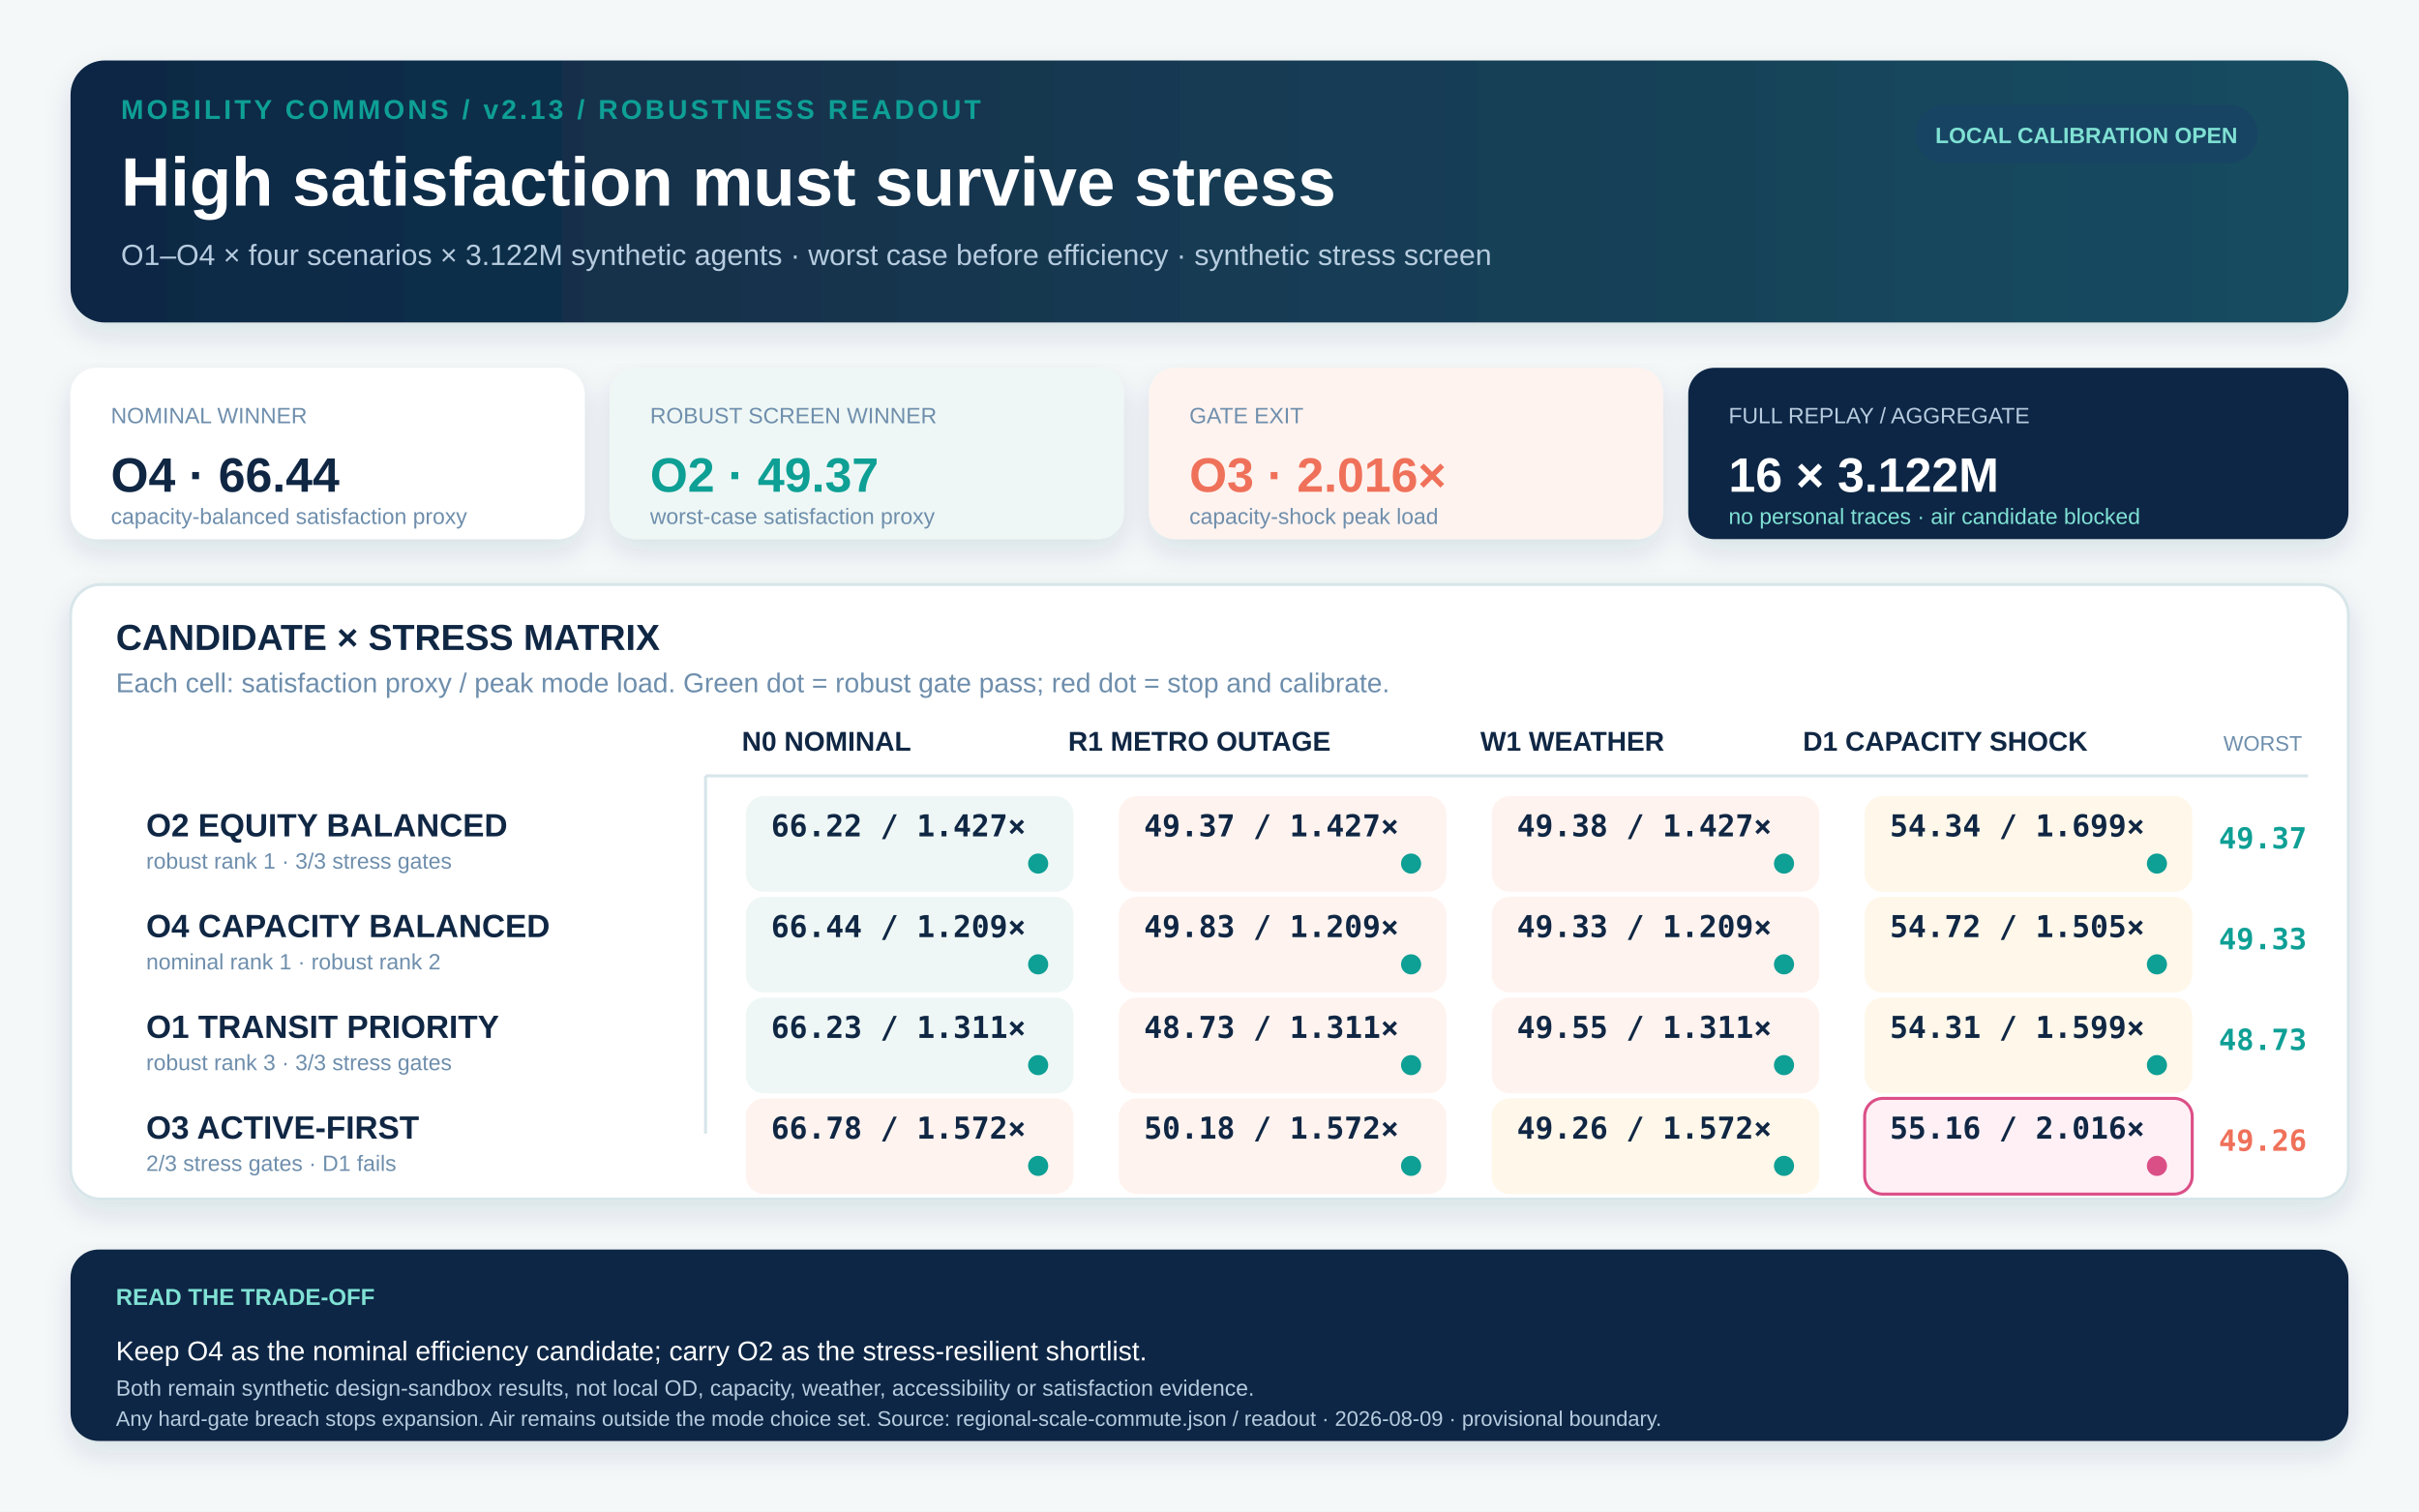
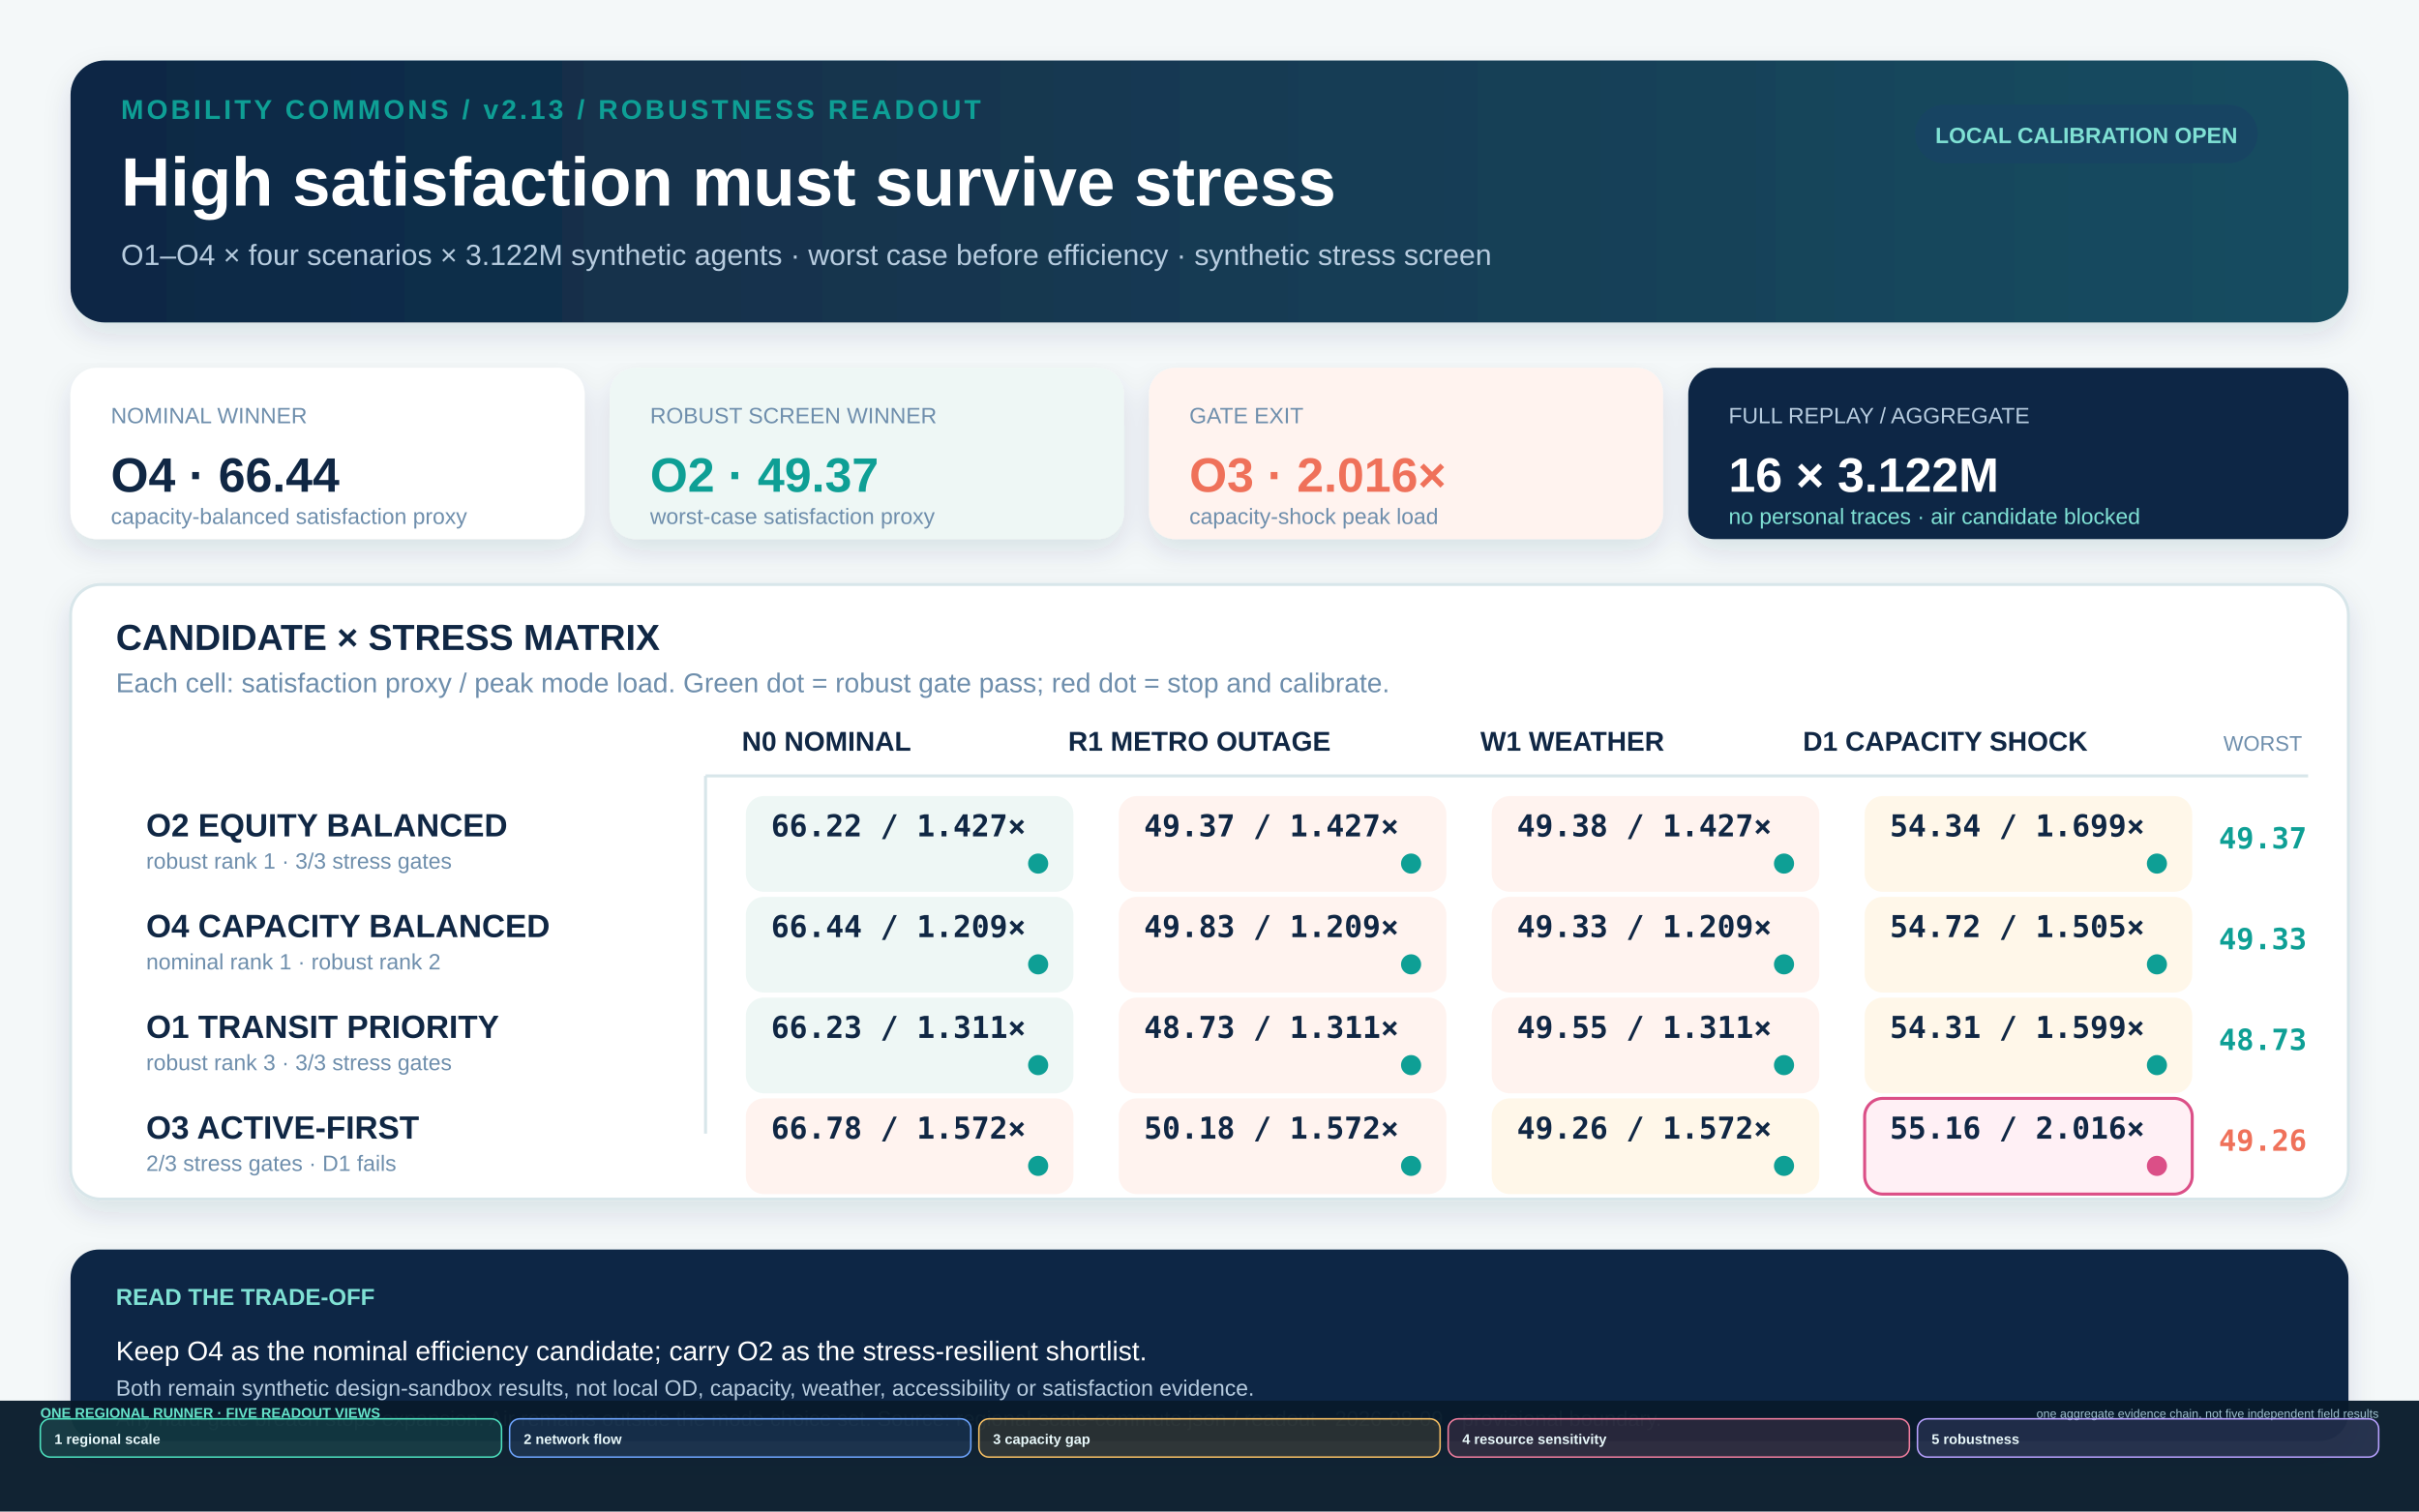
<svg xmlns="http://www.w3.org/2000/svg" width="2400" height="1500" viewBox="0 0 2400 1500" role="img" aria-labelledby="title desc">
  <defs>
    <filter id="shadow" x="-10%" y="-10%" width="120%" height="130%">
      <feDropShadow dx="0" dy="12" stdDeviation="14" flood-color="#173555" flood-opacity=".12" />
    </filter>
    <linearGradient id="hero" x1="0" x2="1">
      <stop offset="0" stop-color="#102744" />
      <stop offset="1" stop-color="#174d61" />
    </linearGradient>
    <style>
      .sans{font-family:Arial,"PingFang SC","Microsoft YaHei",sans-serif}.mono{font-family:"SFMono-Regular",Consolas,monospace}
      .ink{fill:#102744}.muted{fill:#6e8eac}.white{fill:#fff}.teal{fill:#0e9f95}.coral{fill:#ef715a}
      .title{font-size:68px;font-weight:800}.h2{font-size:36px;font-weight:800}.body{font-size:27px}.small{font-size:22px}.value{font-size:48px;font-weight:800}
    </style>
  </defs>
  <rect width="2400" height="1500" fill="#f4f8f9" />
  <rect x="70" y="60" width="2260" height="260" rx="34" fill="url(#hero)" filter="url(#shadow)" />
  <text x="120" y="118" class="sans teal" font-size="27" font-weight="800" letter-spacing="3">MOBILITY COMMONS / v2.13 / ROBUSTNESS READOUT</text>
  <text x="120" y="204" class="sans white title">High satisfaction must survive stress</text>
  <text x="120" y="263" class="sans" font-size="29" fill="#b7ccdf">O1–O4 × four scenarios × 3.122M synthetic agents · worst case before efficiency · synthetic stress screen</text>
  <rect x="1900" y="104" width="340" height="58" rx="29" fill="#174462" />
  <text x="2070" y="142" text-anchor="middle" class="sans" font-size="22" fill="#7fe1d4" font-weight="800">LOCAL CALIBRATION OPEN</text>
  <g filter="url(#shadow)">
    <rect x="70" y="365" width="510" height="170" rx="26" fill="#fff" />
    <rect x="605" y="365" width="510" height="170" rx="26" fill="#eef7f5" />
    <rect x="1140" y="365" width="510" height="170" rx="26" fill="#fff3ef" />
    <rect x="1675" y="365" width="655" height="170" rx="26" fill="#102744" />
  </g>
  <text x="110" y="420" class="sans muted small">NOMINAL WINNER</text>
  <text x="110" y="488" class="sans ink value">O4 · 66.44</text>
  <text x="110" y="520" class="sans muted small">capacity-balanced satisfaction proxy</text>
  <text x="645" y="420" class="sans muted small">ROBUST SCREEN WINNER</text>
  <text x="645" y="488" class="sans teal value">O2 · 49.37</text>
  <text x="645" y="520" class="sans muted small">worst-case satisfaction proxy</text>
  <text x="1180" y="420" class="sans muted small">GATE EXIT</text>
  <text x="1180" y="488" class="sans coral value">O3 · 2.016×</text>
  <text x="1180" y="520" class="sans muted small">capacity-shock peak load</text>
  <text x="1715" y="420" class="sans" fill="#b7ccdf" font-size="22">FULL REPLAY / AGGREGATE</text>
  <text x="1715" y="488" class="sans white value">16 × 3.122M</text>
  <text x="1715" y="520" class="sans" fill="#7fe1d4" font-size="22">no personal traces · air candidate blocked</text>
  <rect x="70" y="580" width="2260" height="610" rx="30" fill="#fff" stroke="#d8e6ea" stroke-width="3" filter="url(#shadow)" />
  <text x="115" y="645" class="sans ink h2">CANDIDATE × STRESS MATRIX</text>
  <text x="115" y="687" class="sans muted body">Each cell: satisfaction proxy / peak mode load. Green dot = robust gate pass; red dot = stop and calibrate.</text>
  <text x="820" y="745" text-anchor="middle" class="sans ink" font-size="27" font-weight="800">N0 NOMINAL</text>
  <text x="1190" y="745" text-anchor="middle" class="sans ink" font-size="27" font-weight="800">R1 METRO OUTAGE</text>
  <text x="1560" y="745" text-anchor="middle" class="sans ink" font-size="27" font-weight="800">W1 WEATHER</text>
  <text x="1930" y="745" text-anchor="middle" class="sans ink" font-size="27" font-weight="800">D1 CAPACITY SHOCK</text>
  <text x="2245" y="745" text-anchor="middle" class="sans muted" font-size="21">WORST</text>
  <line x1="700" y1="770" x2="2290" y2="770" stroke="#d8e6ea" stroke-width="3" />
  <line x1="700" y1="770" x2="700" y2="1125" stroke="#d8e6ea" stroke-width="3" />
  <g class="sans">
    <text x="145" y="830" class="ink" font-size="32" font-weight="800">O2 EQUITY BALANCED</text>
    <text x="145" y="862" class="muted small">robust rank 1 · 3/3 stress gates</text>
    <text x="145" y="930" class="ink" font-size="32" font-weight="800">O4 CAPACITY BALANCED</text>
    <text x="145" y="962" class="muted small">nominal rank 1 · robust rank 2</text>
    <text x="145" y="1030" class="ink" font-size="32" font-weight="800">O1 TRANSIT PRIORITY</text>
    <text x="145" y="1062" class="muted small">robust rank 3 · 3/3 stress gates</text>
    <text x="145" y="1130" class="ink" font-size="32" font-weight="800">O3 ACTIVE-FIRST</text>
    <text x="145" y="1162" class="muted small">2/3 stress gates · D1 fails</text>
  </g>
  <g>
    <rect x="740" y="790" width="325" height="95" rx="18" fill="#eef7f5" />
    <text x="765" y="830" class="mono ink" font-size="30" font-weight="800">66.22 / 1.427×</text>
    <circle cx="1030" cy="857" r="10" fill="#0e9f95" />
    <rect x="1110" y="790" width="325" height="95" rx="18" fill="#fff3ef" />
    <text x="1135" y="830" class="mono ink" font-size="30" font-weight="800">49.37 / 1.427×</text>
    <circle cx="1400" cy="857" r="10" fill="#0e9f95" />
    <rect x="1480" y="790" width="325" height="95" rx="18" fill="#fff3ef" />
    <text x="1505" y="830" class="mono ink" font-size="30" font-weight="800">49.38 / 1.427×</text>
    <circle cx="1770" cy="857" r="10" fill="#0e9f95" />
    <rect x="1850" y="790" width="325" height="95" rx="18" fill="#fff7e9" />
    <text x="1875" y="830" class="mono ink" font-size="30" font-weight="800">54.34 / 1.699×</text>
    <circle cx="2140" cy="857" r="10" fill="#0e9f95" />
    <text x="2245" y="842" text-anchor="middle" class="mono teal" font-size="29" font-weight="800">49.37</text>
    <rect x="740" y="890" width="325" height="95" rx="18" fill="#eef7f5" />
    <text x="765" y="930" class="mono ink" font-size="30" font-weight="800">66.44 / 1.209×</text>
    <circle cx="1030" cy="957" r="10" fill="#0e9f95" />
    <rect x="1110" y="890" width="325" height="95" rx="18" fill="#fff3ef" />
    <text x="1135" y="930" class="mono ink" font-size="30" font-weight="800">49.83 / 1.209×</text>
    <circle cx="1400" cy="957" r="10" fill="#0e9f95" />
    <rect x="1480" y="890" width="325" height="95" rx="18" fill="#fff3ef" />
    <text x="1505" y="930" class="mono ink" font-size="30" font-weight="800">49.33 / 1.209×</text>
    <circle cx="1770" cy="957" r="10" fill="#0e9f95" />
    <rect x="1850" y="890" width="325" height="95" rx="18" fill="#fff7e9" />
    <text x="1875" y="930" class="mono ink" font-size="30" font-weight="800">54.72 / 1.505×</text>
    <circle cx="2140" cy="957" r="10" fill="#0e9f95" />
    <text x="2245" y="942" text-anchor="middle" class="mono teal" font-size="29" font-weight="800">49.33</text>
    <rect x="740" y="990" width="325" height="95" rx="18" fill="#eef7f5" />
    <text x="765" y="1030" class="mono ink" font-size="30" font-weight="800">66.23 / 1.311×</text>
    <circle cx="1030" cy="1057" r="10" fill="#0e9f95" />
    <rect x="1110" y="990" width="325" height="95" rx="18" fill="#fff3ef" />
    <text x="1135" y="1030" class="mono ink" font-size="30" font-weight="800">48.73 / 1.311×</text>
    <circle cx="1400" cy="1057" r="10" fill="#0e9f95" />
    <rect x="1480" y="990" width="325" height="95" rx="18" fill="#fff3ef" />
    <text x="1505" y="1030" class="mono ink" font-size="30" font-weight="800">49.55 / 1.311×</text>
    <circle cx="1770" cy="1057" r="10" fill="#0e9f95" />
    <rect x="1850" y="990" width="325" height="95" rx="18" fill="#fff7e9" />
    <text x="1875" y="1030" class="mono ink" font-size="30" font-weight="800">54.31 / 1.599×</text>
    <circle cx="2140" cy="1057" r="10" fill="#0e9f95" />
    <text x="2245" y="1042" text-anchor="middle" class="mono teal" font-size="29" font-weight="800">48.73</text>
    <rect x="740" y="1090" width="325" height="95" rx="18" fill="#fff3ef" />
    <text x="765" y="1130" class="mono ink" font-size="30" font-weight="800">66.78 / 1.572×</text>
    <circle cx="1030" cy="1157" r="10" fill="#0e9f95" />
    <rect x="1110" y="1090" width="325" height="95" rx="18" fill="#fff3ef" />
    <text x="1135" y="1130" class="mono ink" font-size="30" font-weight="800">50.18 / 1.572×</text>
    <circle cx="1400" cy="1157" r="10" fill="#0e9f95" />
    <rect x="1480" y="1090" width="325" height="95" rx="18" fill="#fff7e9" />
    <text x="1505" y="1130" class="mono ink" font-size="30" font-weight="800">49.26 / 1.572×</text>
    <circle cx="1770" cy="1157" r="10" fill="#0e9f95" />
    <rect x="1850" y="1090" width="325" height="95" rx="18" fill="#fff0f5" stroke="#db4f87" stroke-width="3" />
    <text x="1875" y="1130" class="mono ink" font-size="30" font-weight="800">55.16 / 2.016×</text>
    <circle cx="2140" cy="1157" r="10" fill="#db4f87" />
    <text x="2245" y="1142" text-anchor="middle" class="mono coral" font-size="29" font-weight="800">49.26</text>
  </g>
  <rect x="70" y="1240" width="2260" height="190" rx="28" fill="#102744" filter="url(#shadow)" />
  <text x="115" y="1295" class="sans" fill="#7fe1d4" font-size="23" font-weight="800">READ THE TRADE-OFF</text>
  <text x="115" y="1350" class="sans white" font-size="27">Keep O4 as the nominal efficiency candidate; carry O2 as the stress-resilient shortlist.</text>
  <text x="115" y="1385" class="sans" fill="#b7ccdf" font-size="22">Both remain synthetic design-sandbox results, not local OD, capacity, weather, accessibility or satisfaction evidence.</text>
  <text x="115" y="1415" class="sans" fill="#b7ccdf" font-size="21">Any hard-gate breach stops expansion. Air remains outside the mode choice set. Source: regional-scale-commute.json / readout · 2026-08-09 · provisional boundary.</text>
+   <g id="evidence-chain-ribbon">
+     <rect x="0" y="1390" width="2400" height="110" fill="#071A2B" opacity=".96" />
+     <text x="40" y="1407" font-family="Arial,sans-serif" font-size="14" font-weight="800" fill="#66E3CA">ONE REGIONAL RUNNER · FIVE READOUT VIEWS</text>
+     <text x="2360" y="1407" text-anchor="end" font-family="Arial,sans-serif" font-size="12" fill="#9FC0CF">one aggregate evidence chain, not five independent field results</text>
+     <rect x="40.0" y="1408" width="457.6" height="38" rx="10" fill="#4DE1BF22" stroke="#4DE1BF" stroke-width="1.5" />
+     <text x="54.0" y="1433" font-family="Arial,sans-serif" font-size="14" font-weight="800" fill="#E8F8FA">1  regional scale</text>
+     <rect x="505.6" y="1408" width="457.6" height="38" rx="10" fill="#6EA5FF22" stroke="#6EA5FF" stroke-width="1.5" />
+     <text x="519.6" y="1433" font-family="Arial,sans-serif" font-size="14" font-weight="800" fill="#E8F8FA">2  network flow</text>
+     <rect x="971.2" y="1408" width="457.6" height="38" rx="10" fill="#F7BF6322" stroke="#F7BF63" stroke-width="1.5" />
+     <text x="985.2" y="1433" font-family="Arial,sans-serif" font-size="14" font-weight="800" fill="#E8F8FA">3  capacity gap</text>
+     <rect x="1436.8" y="1408" width="457.6" height="38" rx="10" fill="#F07D9E22" stroke="#F07D9E" stroke-width="1.5" />
+     <text x="1450.8" y="1433" font-family="Arial,sans-serif" font-size="14" font-weight="800" fill="#E8F8FA">4  resource sensitivity</text>
+     <rect x="1902.4" y="1408" width="457.6" height="38" rx="10" fill="#B8A1FF22" stroke="#B8A1FF" stroke-width="1.5" />
+     <text x="1916.4" y="1433" font-family="Arial,sans-serif" font-size="14" font-weight="800" fill="#E8F8FA">5  robustness</text>
+   </g>
</svg>
